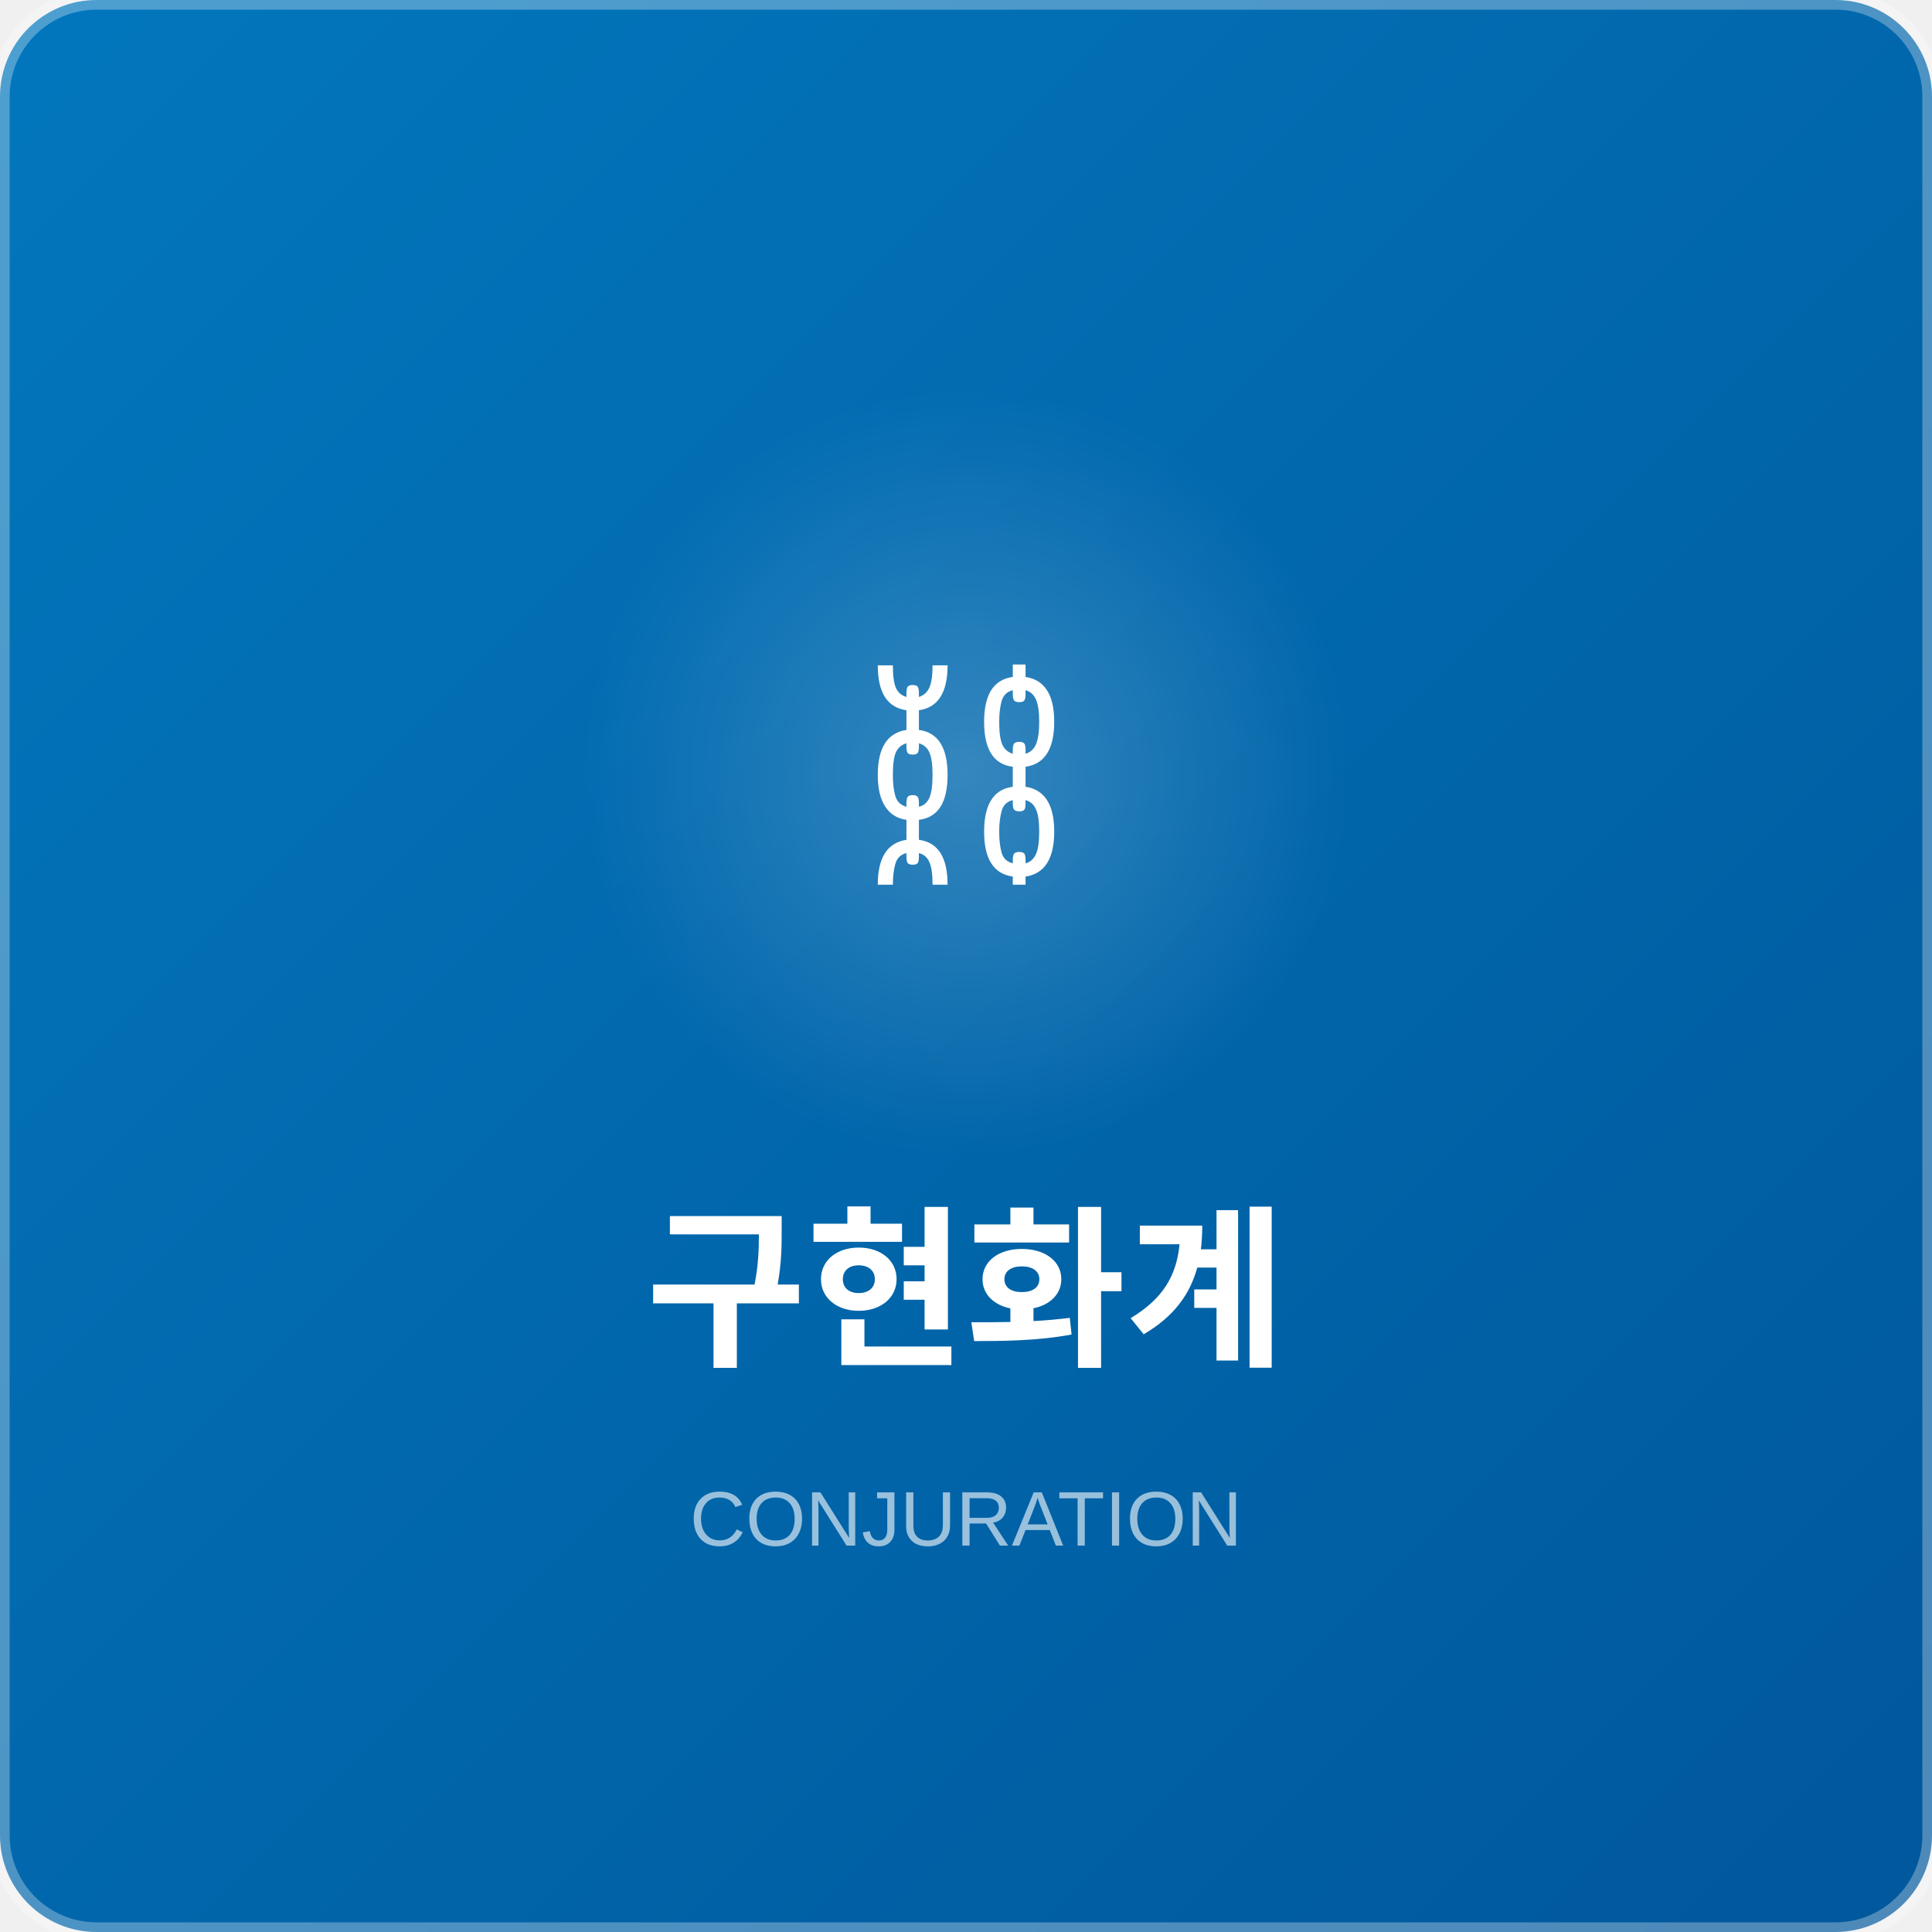
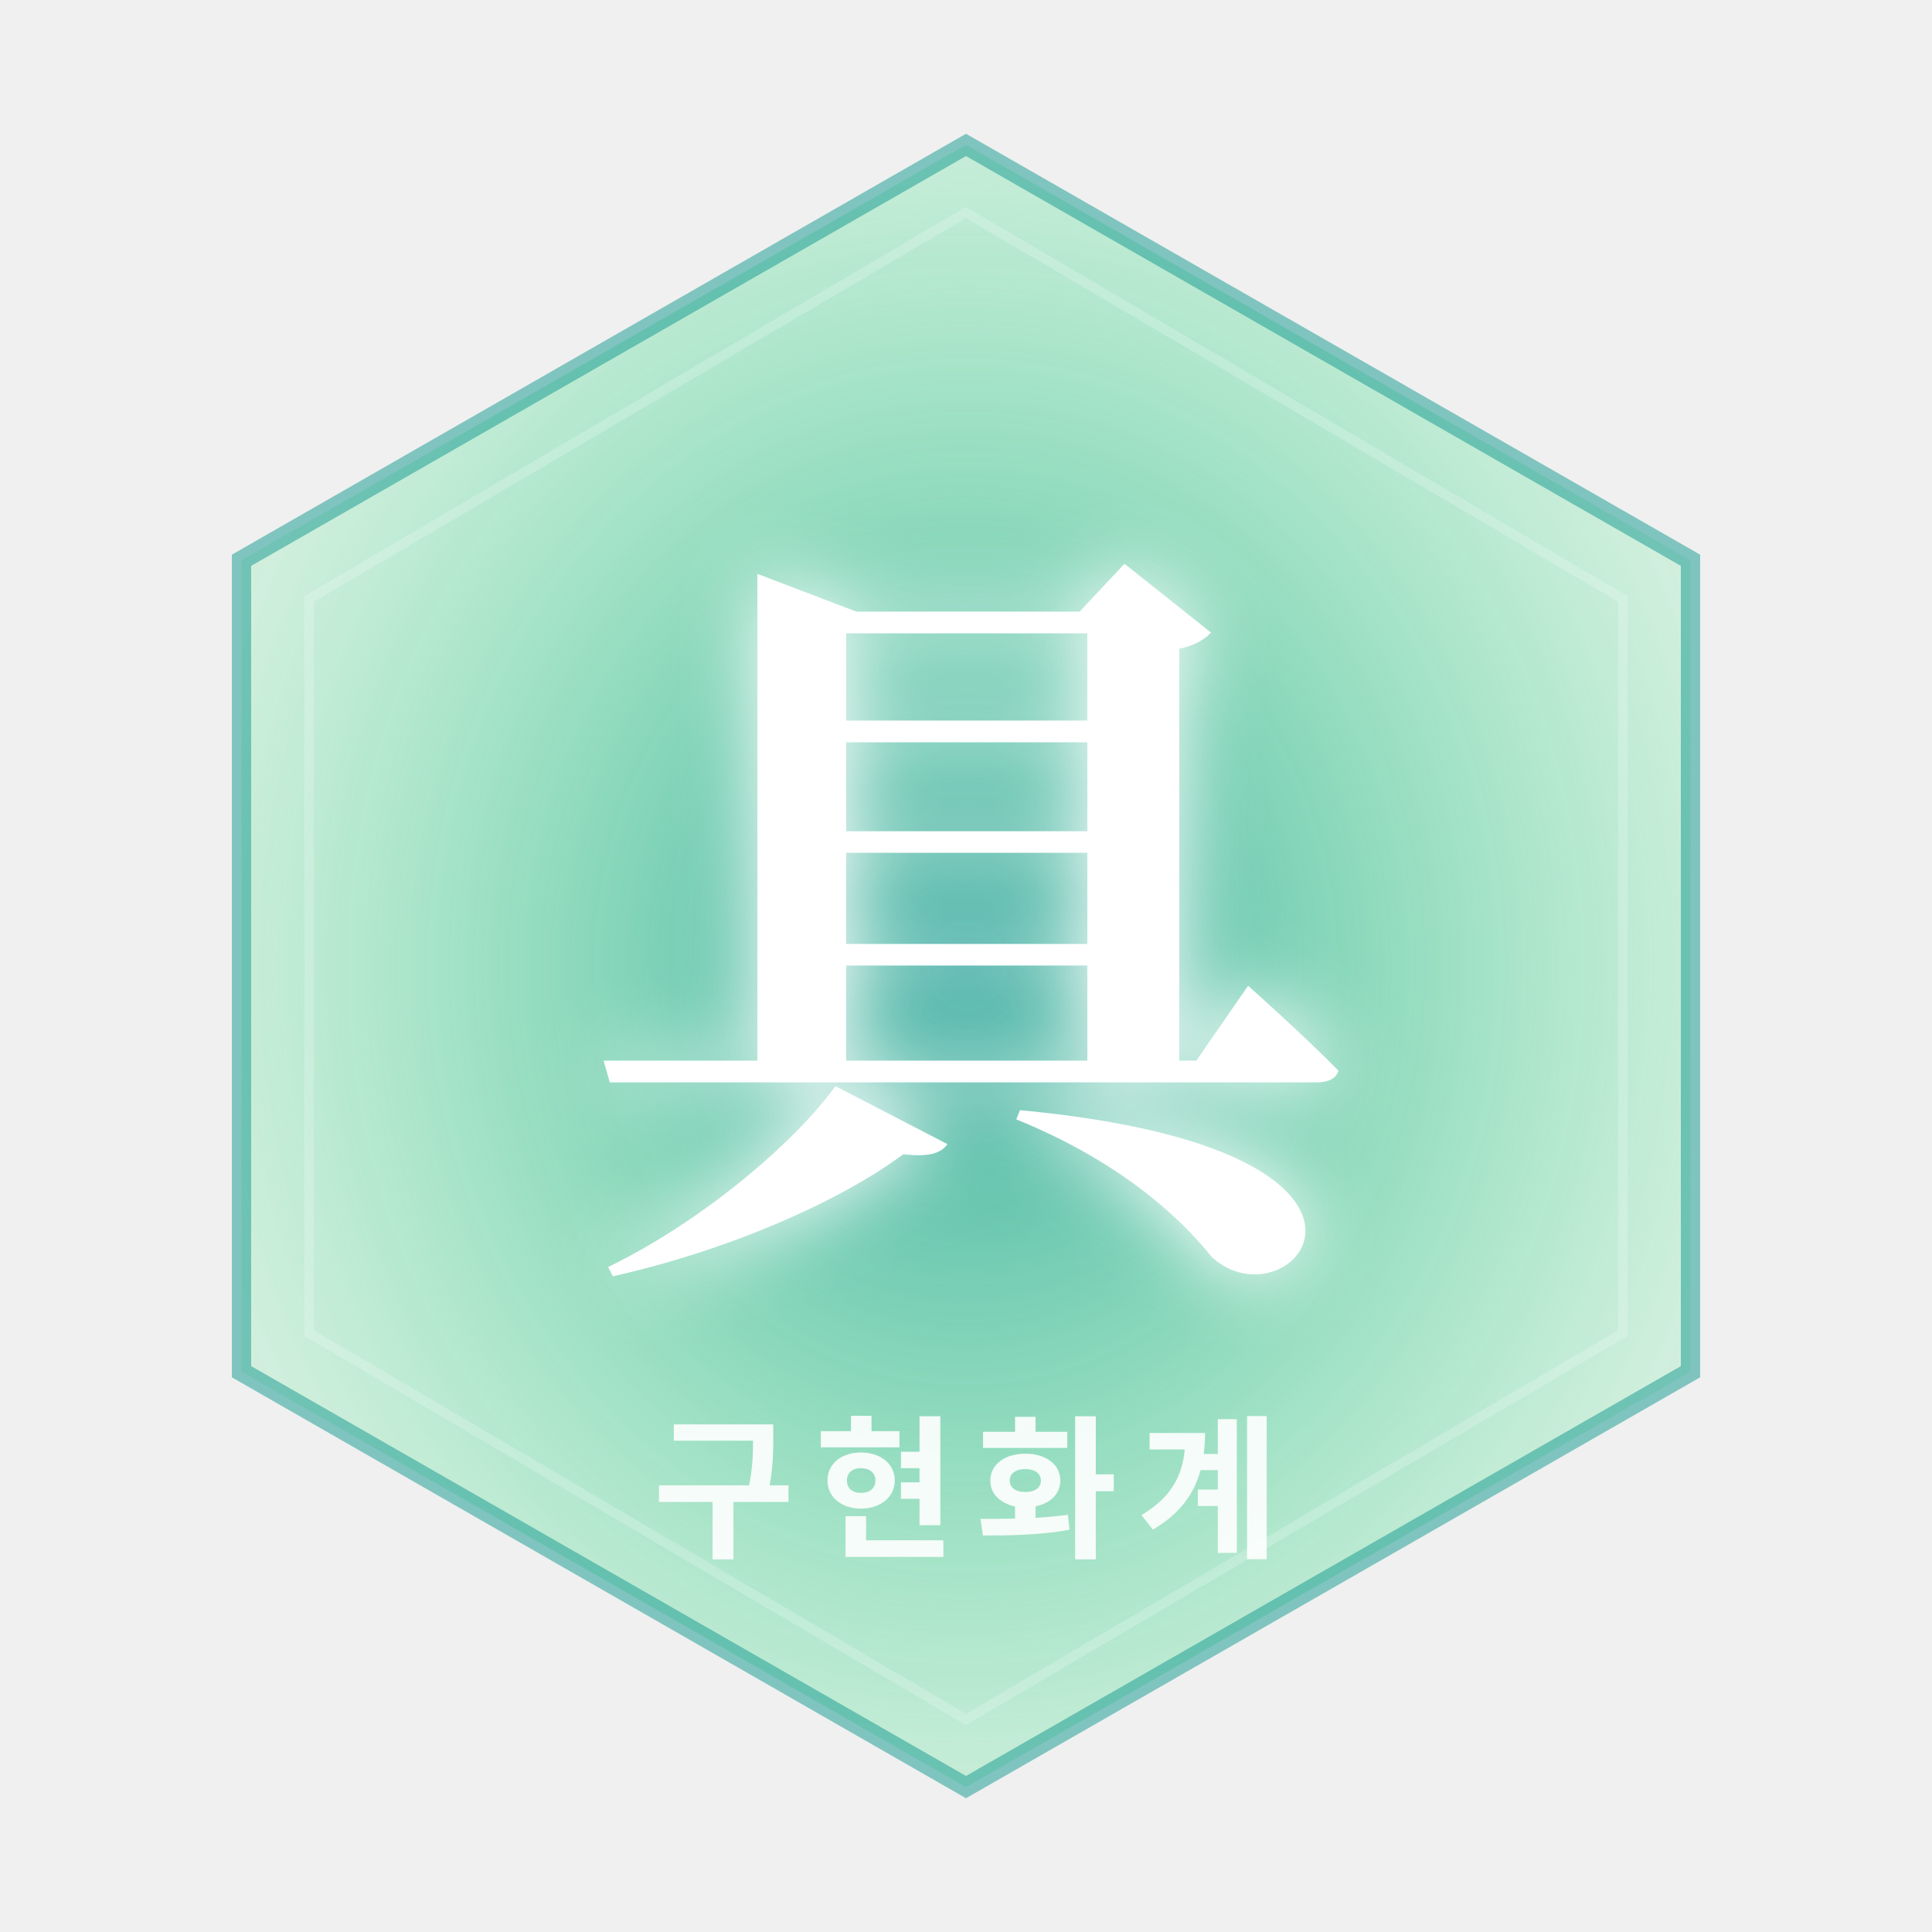
- <svg xmlns="http://www.w3.org/2000/svg" width="400" height="400" viewBox="0 0 400 400">
+ <svg xmlns="http://www.w3.org/2000/svg" viewBox="0 0 200 200">
  <defs>
-     <linearGradient id="bg" x1="0%" y1="0%" x2="100%" y2="100%">
-       <stop offset="0%" style="stop-color:#0277bd;stop-opacity:1" />
-       <stop offset="100%" style="stop-color:#01579b;stop-opacity:1" />
-     </linearGradient>
-     <radialGradient id="glow" cx="50%" cy="50%" r="50%">
-       <stop offset="0%" style="stop-color:rgba(255,255,255,0.2);stop-opacity:1" />
-       <stop offset="100%" style="stop-color:rgba(255,255,255,0);stop-opacity:1" />
+     <radialGradient id="grad" cx="50%" cy="50%" r="60%">
+       <stop offset="0%" stop-color="#11998e" stop-opacity="0.8" />
+       <stop offset="100%" stop-color="#38ef7d" stop-opacity="0.1" />
    </radialGradient>
+     <filter id="glow">
+       <feGaussianBlur stdDeviation="4" result="coloredBlur" />
+       <feMerge>
+         <feMergeNode in="coloredBlur" />
+         <feMergeNode in="SourceGraphic" />
+       </feMerge>
+     </filter>
  </defs>
-   <rect width="400" height="400" rx="20" fill="url(#bg)" />
-   <circle cx="200" cy="160" r="80" fill="url(#glow)" />
-   <text x="200" y="170" font-family="Arial, sans-serif" font-size="60" text-anchor="middle" dominant-baseline="central" fill="white">⛓</text>
-   <text x="200" y="280" font-family="Arial Black, Arial, sans-serif" font-size="36" font-weight="900" fill="white" text-anchor="middle">구현화계</text>
-   <text x="200" y="320" font-family="Arial, sans-serif" font-size="16" fill="rgba(255,255,255,0.6)" text-anchor="middle">CONJURATION</text>
-   <rect x="0" y="0" width="400" height="400" rx="20" fill="none" stroke="rgba(255,255,255,0.3)" stroke-width="4" />
+   <polygon points="100,15 175,58 175,142 100,185 25,142 25,58" fill="url(#grad)" stroke="#11998e" stroke-width="2" stroke-opacity="0.5" />
+   <polygon points="100,22 168,62 168,138 100,178 32,138 32,62" fill="none" stroke="#ffffff" stroke-width="1" stroke-opacity="0.2" />
+   <text x="100" y="125" font-family="'Malgun Gothic', 'Noto Serif CJK KR', 'Batang', serif" font-size="80" font-weight="bold" fill="#ffffff" text-anchor="middle" filter="url(#glow)">具</text>
+   <text x="100" y="160" font-family="'Noto Sans KR', sans-serif" font-size="16" font-weight="700" fill="#ffffff" opacity="0.9" text-anchor="middle" letter-spacing="2">구현화계</text>
</svg>
